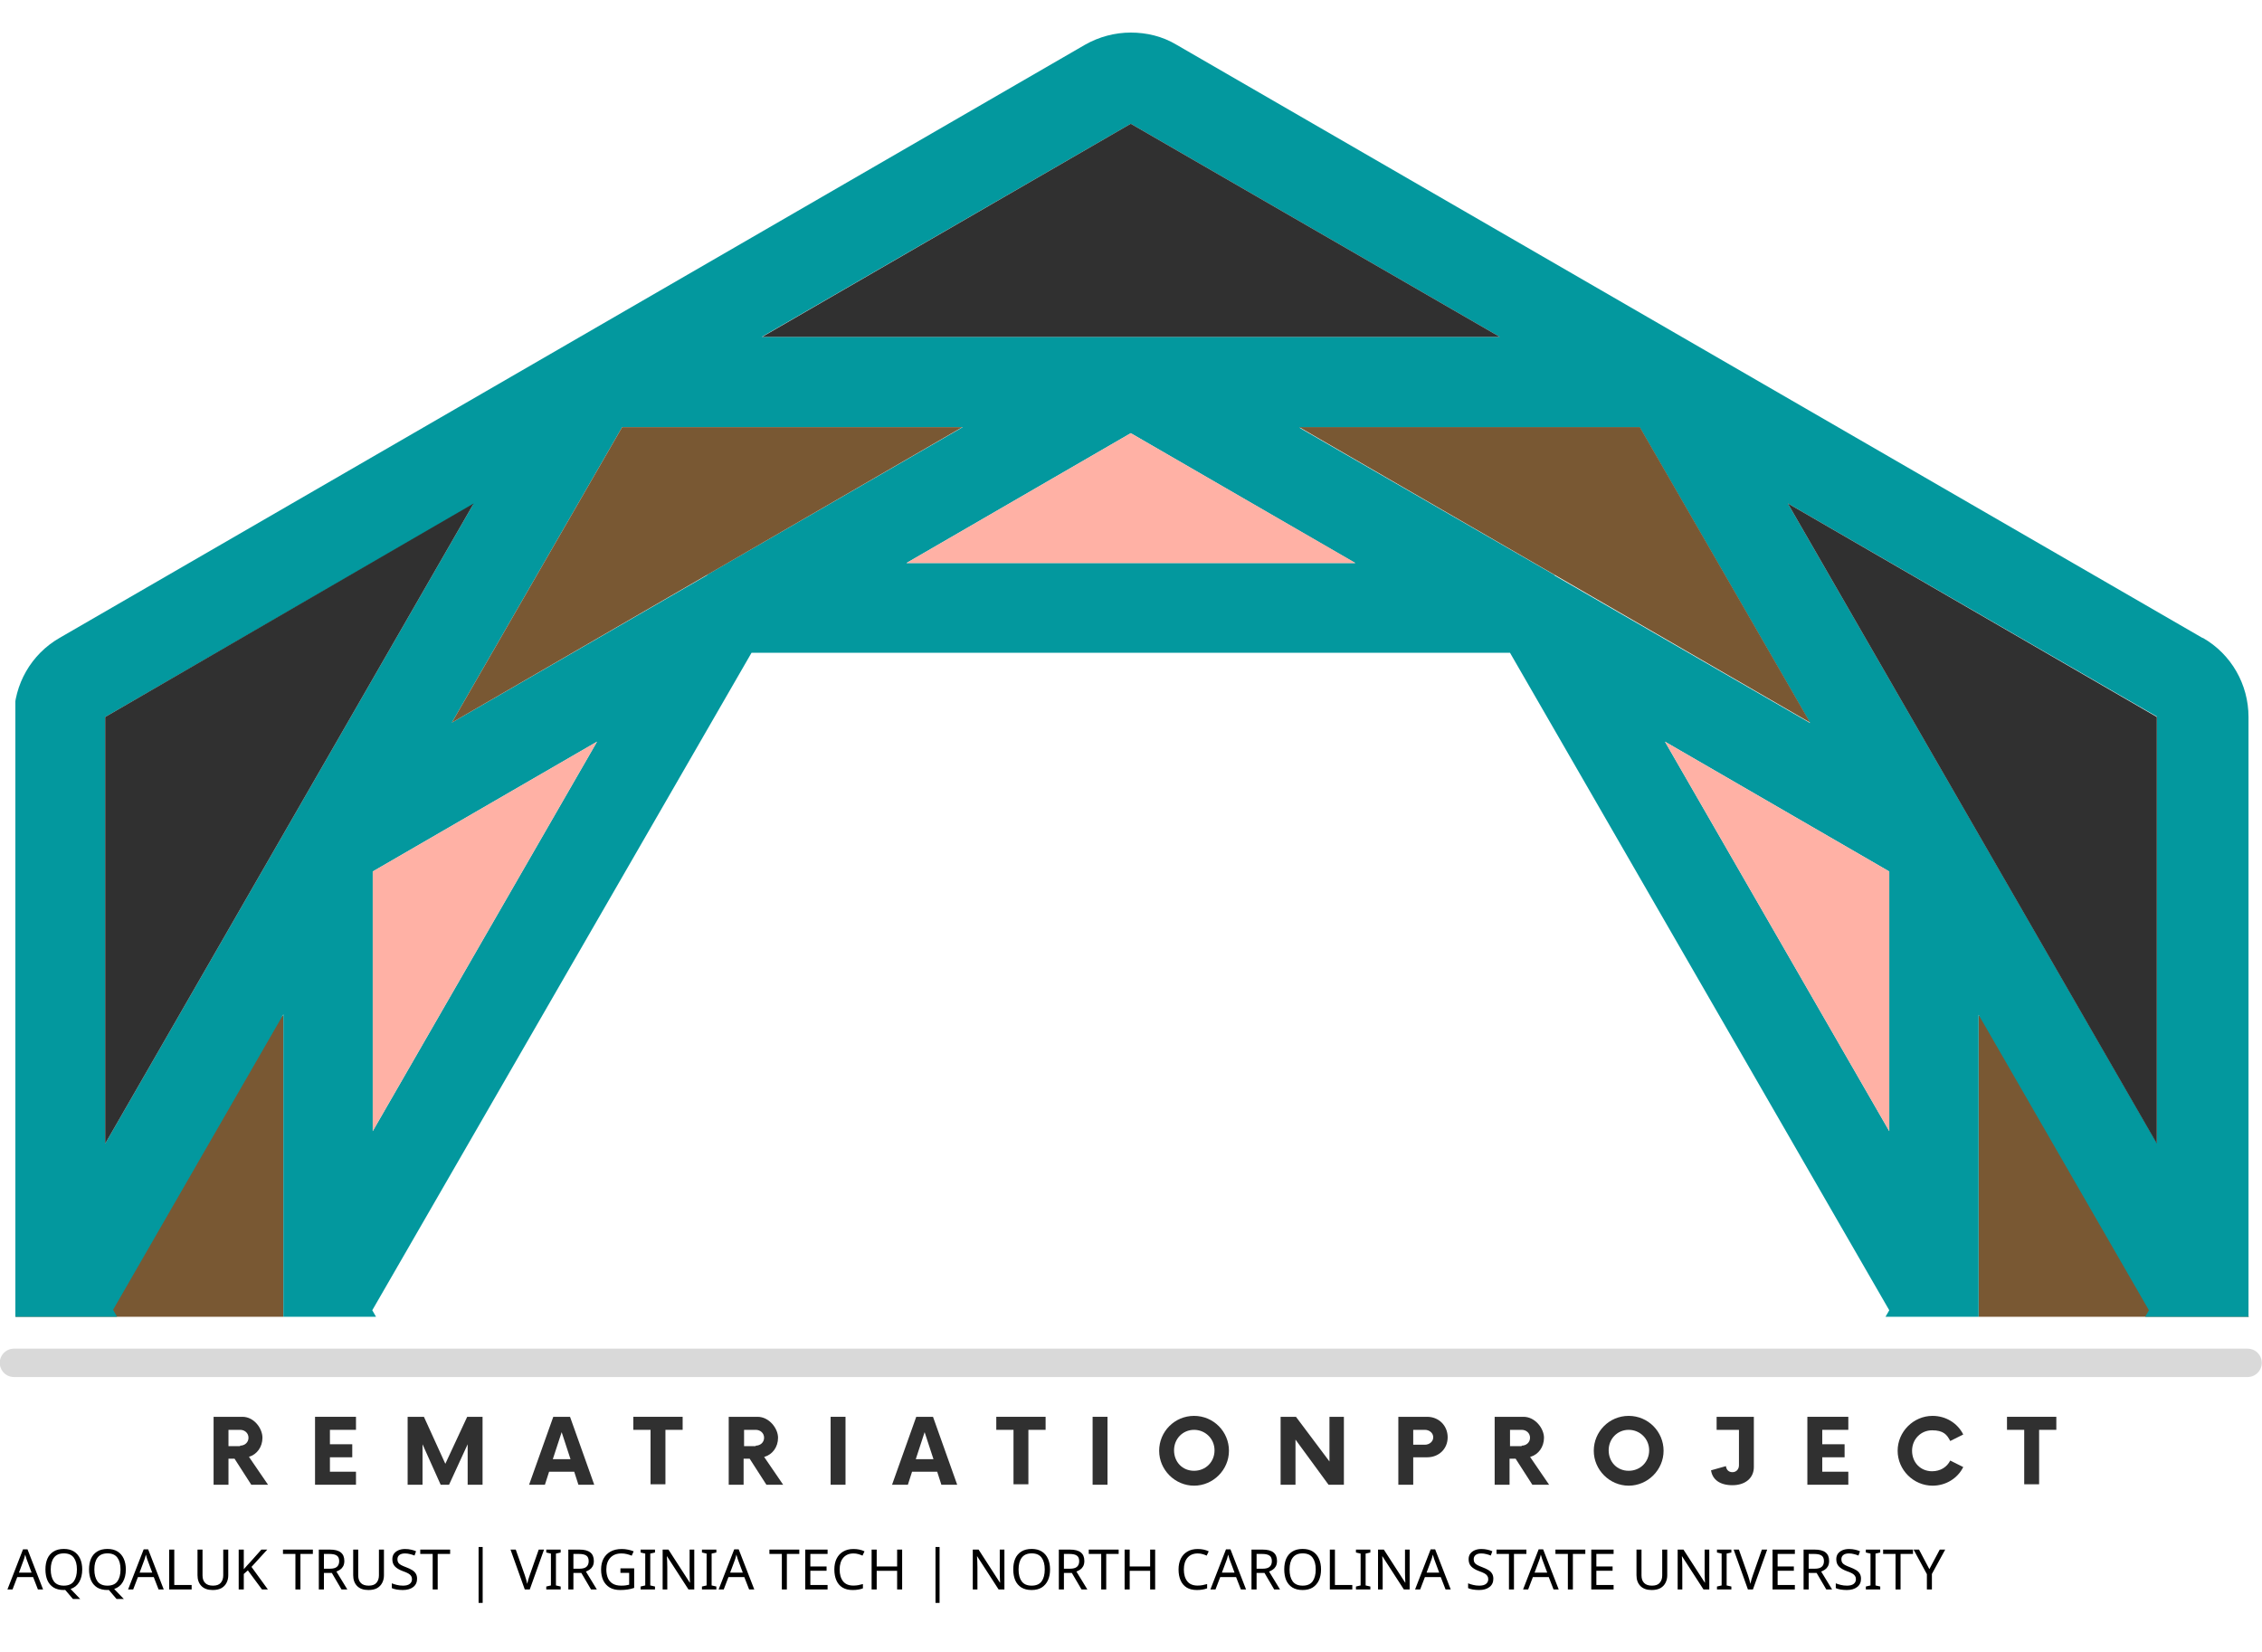
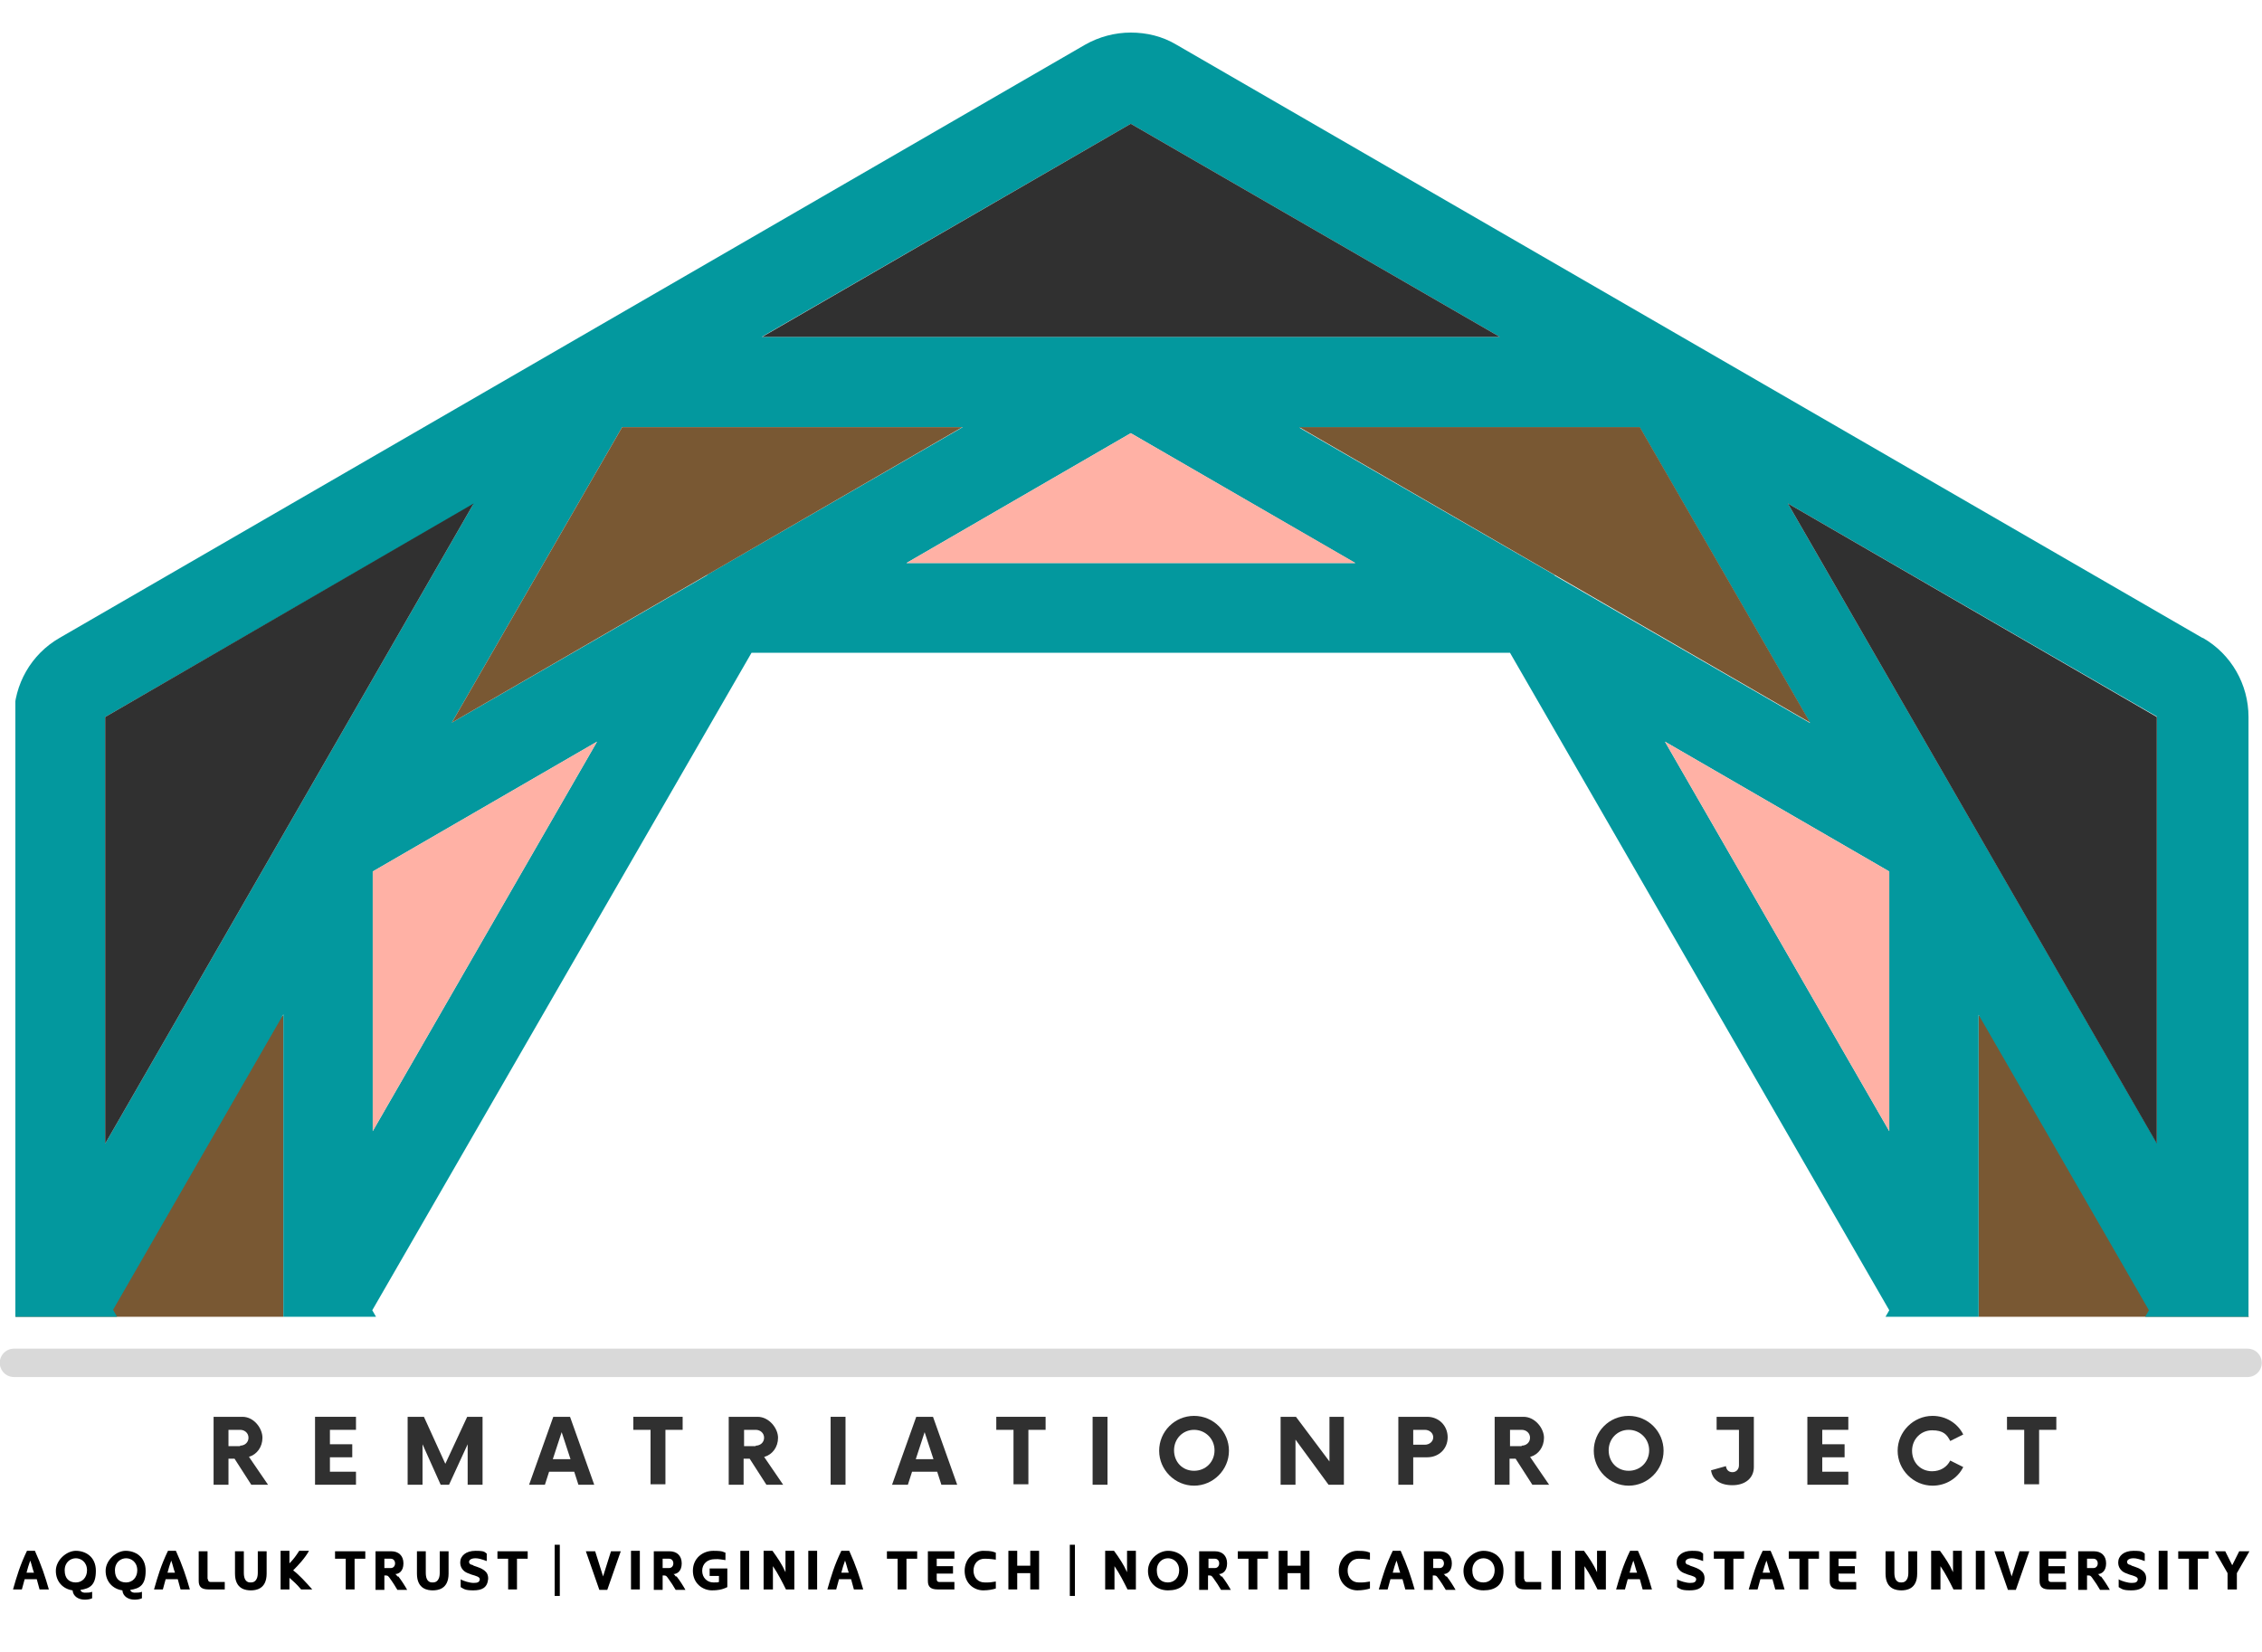
<svg xmlns="http://www.w3.org/2000/svg" id="Layer_1" version="1.1" viewBox="0 0 486.1 355">
  <defs>
    <style>
      .st0, .st1 {
        fill: none;
      }

      .st2 {
-         font-family: KyrialDisplayProBold, 'Kyrial Display Pro';
-         font-size: 12px;
-         letter-spacing: 0em;
+         fill: #ffb1a5;
      }

      .st3 {
-         fill: #ffb1a5;
+         fill: #03989e;
      }

      .st4 {
-         fill: #03989e;
+         fill: #303030;
      }

      .st5 {
-         fill: #303030;
-       }
- 
-       .st6 {
        fill: #795833;
      }

      .st1 {
        stroke: #d9d9d9;
        stroke-linecap: round;
        stroke-miterlimit: 20;
        stroke-width: 6.1px;
      }

-       .st7 {
+       .st6 {
        clip-path: url(#clippath);
      }
    </style>
    <clipPath id="clippath">
      <rect class="st0" x="3.3" y="7" width="480" height="276" />
    </clipPath>
  </defs>
-   <polygon class="st6" points="3.3 283 60.9 218.1 60.9 283 3.3 283" />
-   <polygon class="st6" points="425.2 218.1 425.2 283 483.3 283 425.2 218.1" />
-   <g class="st7">
-     <path class="st4" d="M473.3,137.1L252.8,9.6c-3-1.8-6.4-2.6-9.8-2.6s-6.8.9-9.8,2.6L12.8,137.1c-6.1,3.5-9.8,10-9.8,17v254.9c0,7,3.7,13.5,9.8,17l220.5,127.5c3,1.8,6.4,2.6,9.8,2.6s6.8-.9,9.8-2.6l220.5-127.5c6-3.5,9.8-10,9.8-17v-254.9c0-7-3.7-13.5-9.8-17ZM463.5,245.7l-79.3-137.5,79.3,45.8v91.7h0ZM80.1,187.3l48.2-27.9-48.2,83.7v-55.8ZM80.1,320l48.2,83.7-48.2-27.9v-55.8h0ZM324.5,422.9h-163l-81.5-141.3,81.5-141.3h163l81.5,141.3-81.5,141.3ZM291.3,442.1l-48.2,27.9-48.2-27.9h96.5,0ZM194.8,121l48.2-27.9,48.2,27.9h-96.5,0ZM406,243.1l-48.2-83.7,48.2,27.9v55.8ZM406,320v55.8l-48.2,27.9,48.2-83.7h0ZM334.1,123.6l-54.9-31.7h73.2l36.6,63.5-54.9-31.7h0ZM152,123.6l-54.9,31.7,36.6-63.5h73.2l-54.9,31.7h0ZM60.9,281.5v63.5l-36.6-63.5,36.6-63.5v63.5ZM206.8,471.3h-73.2l-36.6-63.5,109.8,63.5ZM334.1,439.5l54.9-31.7-36.6,63.5h-73.2l54.9-31.7h0ZM425.2,218.1l36.6,63.5-36.6,63.5v-126.9h0ZM243,26.6l79.3,45.8h-158.6l79.3-45.8h0ZM101.8,108.2L22.6,245.8v-91.7l79.3-45.8ZM22.6,317.3l79.3,137.5-79.3-45.8v-91.7h0ZM243,536.5l-79.3-45.8h158.6l-79.3,45.8h0ZM384.2,454.8l79.3-137.5v91.7l-79.3,45.9h0Z" />
+   <polygon class="st5" points="3.3 283 60.9 218.1 60.9 283 3.3 283" />
+   <polygon class="st5" points="425.2 218.1 425.2 283 483.3 283 425.2 218.1" />
+   <g class="st6">
+     <path class="st3" d="M473.3,137.1L252.8,9.6c-3-1.8-6.4-2.6-9.8-2.6s-6.8.9-9.8,2.6L12.8,137.1c-6.1,3.5-9.8,10-9.8,17v254.9c0,7,3.7,13.5,9.8,17l220.5,127.5c3,1.8,6.4,2.6,9.8,2.6s6.8-.9,9.8-2.6l220.5-127.5c6-3.5,9.8-10,9.8-17v-254.9c0-7-3.7-13.5-9.8-17ZM463.5,245.7l-79.3-137.5,79.3,45.8v91.7h0ZM80.1,187.3l48.2-27.9-48.2,83.7v-55.8ZM80.1,320l48.2,83.7-48.2-27.9v-55.8h0ZM324.5,422.9h-163l-81.5-141.3,81.5-141.3h163l81.5,141.3-81.5,141.3ZM291.3,442.1l-48.2,27.9-48.2-27.9h96.5,0ZM194.8,121l48.2-27.9,48.2,27.9h-96.5,0ZM406,243.1l-48.2-83.7,48.2,27.9v55.8ZM406,320v55.8l-48.2,27.9,48.2-83.7h0ZM334.1,123.6l-54.9-31.7h73.2l36.6,63.5-54.9-31.7h0ZM152,123.6l-54.9,31.7,36.6-63.5h73.2l-54.9,31.7h0ZM60.9,281.5v63.5l-36.6-63.5,36.6-63.5v63.5ZM206.8,471.3h-73.2l-36.6-63.5,109.8,63.5ZM334.1,439.5l54.9-31.7-36.6,63.5h-73.2l54.9-31.7h0ZM425.2,218.1l36.6,63.5-36.6,63.5v-126.9h0ZM243,26.6l79.3,45.8h-158.6l79.3-45.8h0ZM101.8,108.2L22.6,245.8v-91.7l79.3-45.8ZM22.6,317.3l79.3,137.5-79.3-45.8v-91.7h0ZM243,536.5l-79.3-45.8h158.6l-79.3,45.8h0ZM384.2,454.8l79.3-137.5v91.7l-79.3,45.9h0Z" />
  </g>
-   <polygon class="st3" points="128.3 159.4 80.1 243.1 80.1 187.3 128.3 159.4" />
-   <polygon class="st3" points="194.8 121 243 93.1 291.3 121 194.8 121" />
-   <polygon class="st3" points="357.8 159.4 406 243.1 406 187.3 357.8 159.4" />
-   <polygon class="st6" points="206.8 91.8 97.1 155.3 133.7 91.8 206.8 91.8" />
-   <polygon class="st6" points="279.2 91.8 389 155.3 352.4 91.8 279.2 91.8" />
-   <polygon class="st5" points="22.6 245.8 22.6 154.1 101.8 108.2 22.6 245.8" />
-   <polygon class="st5" points="163.8 72.4 243 26.6 322.3 72.4 163.8 72.4" />
-   <polygon class="st5" points="384.2 108.2 463.5 245.8 463.5 154.1 384.2 108.2" />
+   <polygon class="st2" points="128.3 159.4 80.1 243.1 80.1 187.3 128.3 159.4" />
+   <polygon class="st2" points="194.8 121 243 93.1 291.3 121 194.8 121" />
+   <polygon class="st2" points="357.8 159.4 406 243.1 406 187.3 357.8 159.4" />
+   <polygon class="st5" points="206.8 91.8 97.1 155.3 133.7 91.8 206.8 91.8" />
+   <polygon class="st5" points="279.2 91.8 389 155.3 352.4 91.8 279.2 91.8" />
+   <polygon class="st4" points="22.6 245.8 22.6 154.1 101.8 108.2 22.6 245.8" />
+   <polygon class="st4" points="163.8 72.4 243 26.6 322.3 72.4 163.8 72.4" />
+   <polygon class="st4" points="384.2 108.2 463.5 245.8 463.5 154.1 384.2 108.2" />
  <path class="st1" d="M3,292.9h480" />
-   <path class="st5" d="M53.5,313.1c1.7-.5,2.9-2.1,2.9-4.1s-1.8-4.5-4.3-4.5h-6.2v14.6h3.2v-5.6h1.3l3.6,5.6h3.6l-4.1-6h0ZM51.6,310.8h-2.5v-3.5h2.5c1,0,1.8.7,1.8,1.7s-.8,1.7-1.8,1.7h0Z" />
-   <path class="st5" d="M76.5,307.3v-2.8h-8.8v14.6h8.8v-2.8h-5.6v-3.1h4.8v-2.8h-4.8v-3.1h5.6Z" />
-   <path class="st5" d="M100.4,304.5l-4.7,10.1-4.6-10.1h-3.5v14.6h3.2v-8.7l3.9,8.7h1.8l4-8.7v8.7h3.2v-14.6h-3.4,0Z" />
-   <path class="st5" d="M124.3,319.1h3.4l-5.2-14.6h-3.6l-5.2,14.6h3.4l.9-2.8h5.4s.9,2.8.9,2.8ZM118.8,313.6l1.9-5.8,1.9,5.8h-3.7Z" />
-   <path class="st5" d="M146.6,304.5h-10.5v2.8h3.7v11.7h3.2v-11.7h3.7v-2.8h0Z" />
-   <path class="st5" d="M164.3,313.1c1.7-.5,2.9-2.1,2.9-4.1s-1.9-4.5-4.4-4.5h-6.2v14.6h3.2v-5.6h1.3l3.6,5.6h3.6l-4.1-6h0ZM162.4,310.8h-2.5v-3.5h2.5c1,0,1.8.7,1.8,1.7s-.8,1.7-1.8,1.7h0Z" />
-   <path class="st5" d="M178.5,319.1h3.2v-14.6h-3.2v14.6Z" />
-   <path class="st5" d="M202.3,319.1h3.4l-5.2-14.6h-3.6l-5.2,14.6h3.4l.9-2.8h5.4l.9,2.8h0ZM196.8,313.6l1.9-5.8,1.9,5.8h-3.7,0Z" />
-   <path class="st5" d="M224.6,304.5h-10.5v2.8h3.7v11.7h3.2v-11.7h3.7v-2.8h0Z" />
-   <path class="st5" d="M234.8,319.1h3.2v-14.6h-3.2v14.6Z" />
-   <path class="st5" d="M256.6,319.3c4.1,0,7.5-3.4,7.5-7.5s-3.3-7.5-7.5-7.5-7.5,3.4-7.5,7.5,3.4,7.5,7.5,7.5ZM256.6,316.1c-2.5,0-4.3-1.9-4.3-4.4s1.9-4.4,4.3-4.4,4.4,1.9,4.4,4.4-1.9,4.4-4.4,4.4Z" />
-   <path class="st5" d="M285.7,304.5v9.6l-7.2-9.6h-3.3v14.6h3.2v-9.7l7.1,9.7h3.3v-14.6h-3.2Z" />
-   <path class="st5" d="M306.7,304.5h-6.2v14.6h3.2v-5.9h3c2.5,0,4.4-1.8,4.4-4.3s-1.9-4.4-4.4-4.4h0ZM306.2,310.5h-2.5v-3.2h2.5c1,0,1.8.7,1.8,1.6s-.8,1.6-1.8,1.6Z" />
-   <path class="st5" d="M328.9,313.1c1.7-.5,2.9-2.1,2.9-4.1s-1.9-4.5-4.4-4.5h-6.2v14.6h3.2v-5.6h1.3l3.6,5.6h3.6l-4.1-6h0ZM327,310.8h-2.5v-3.5h2.5c1,0,1.8.7,1.8,1.7s-.8,1.7-1.8,1.7h0Z" />
-   <path class="st5" d="M350,319.3c4.1,0,7.5-3.4,7.5-7.5s-3.3-7.5-7.5-7.5-7.5,3.4-7.5,7.5,3.4,7.5,7.5,7.5ZM350,316.1c-2.5,0-4.3-1.9-4.3-4.4s1.9-4.4,4.3-4.4,4.4,1.9,4.4,4.4-1.9,4.4-4.4,4.4Z" />
-   <path class="st5" d="M376.9,304.5h-8v2.8h4.8v7.6c0,.9-.6,1.5-1.4,1.5s-1.3-.5-1.4-1.3l-3.2.9c.3,2,1.9,3.2,4.6,3.2s4.6-1.5,4.6-3.9v-10.8h0Z" />
-   <path class="st5" d="M397.2,307.3v-2.8h-8.8v14.6h8.8v-2.8h-5.6v-3.1h4.8v-2.8h-4.8v-3.1h5.6Z" />
-   <path class="st5" d="M415.3,319.3c2.9,0,5.4-1.6,6.6-4l-2.8-1.4c-.7,1.4-2.1,2.3-3.9,2.3-2.5,0-4.3-1.9-4.3-4.4s1.9-4.4,4.3-4.4,3.2.9,3.9,2.3l2.8-1.4c-1.2-2.4-3.7-4-6.6-4-4.1,0-7.5,3.4-7.5,7.5s3.4,7.5,7.5,7.5h0Z" />
-   <path class="st5" d="M441.8,304.5h-10.5v2.8h3.7v11.7h3.2v-11.7h3.7v-2.8Z" />
-   <text class="st2" transform="translate(1.6 341.6)">
-     <tspan x="0" y="0">AQQALUK TRUST | VIRGINIA TECH | NORTH CAROLINA STATE UNIVERSITY</tspan>
-   </text>
+   <path class="st4" d="M53.5,313.1c1.7-.5,2.9-2.1,2.9-4.1s-1.8-4.5-4.3-4.5h-6.2v14.6h3.2v-5.6h1.3l3.6,5.6h3.6l-4.1-6h0ZM51.6,310.8h-2.5v-3.5h2.5c1,0,1.8.7,1.8,1.7s-.8,1.7-1.8,1.7h0Z" />
+   <path class="st4" d="M76.5,307.3v-2.8h-8.8v14.6h8.8v-2.8h-5.6v-3.1h4.8v-2.8h-4.8v-3.1h5.6Z" />
+   <path class="st4" d="M100.4,304.5l-4.7,10.1-4.6-10.1h-3.5v14.6h3.2v-8.7l3.9,8.7h1.8l4-8.7v8.7h3.2v-14.6h-3.4,0Z" />
+   <path class="st4" d="M124.3,319.1h3.4l-5.2-14.6h-3.6l-5.2,14.6h3.4l.9-2.8h5.4s.9,2.8.9,2.8ZM118.8,313.6l1.9-5.8,1.9,5.8h-3.7Z" />
+   <path class="st4" d="M146.6,304.5h-10.5v2.8h3.7v11.7h3.2v-11.7h3.7v-2.8h0Z" />
+   <path class="st4" d="M164.3,313.1c1.7-.5,2.9-2.1,2.9-4.1s-1.9-4.5-4.4-4.5h-6.2v14.6h3.2v-5.6h1.3l3.6,5.6h3.6l-4.1-6h0ZM162.4,310.8h-2.5v-3.5h2.5c1,0,1.8.7,1.8,1.7s-.8,1.7-1.8,1.7h0Z" />
+   <path class="st4" d="M178.5,319.1h3.2v-14.6h-3.2v14.6Z" />
+   <path class="st4" d="M202.3,319.1h3.4l-5.2-14.6h-3.6l-5.2,14.6h3.4l.9-2.8h5.4l.9,2.8h0ZM196.8,313.6l1.9-5.8,1.9,5.8h-3.7,0Z" />
+   <path class="st4" d="M224.6,304.5h-10.5v2.8h3.7v11.7h3.2v-11.7h3.7v-2.8h0Z" />
+   <path class="st4" d="M234.8,319.1h3.2v-14.6h-3.2v14.6Z" />
+   <path class="st4" d="M256.6,319.3c4.1,0,7.5-3.4,7.5-7.5s-3.3-7.5-7.5-7.5-7.5,3.4-7.5,7.5,3.4,7.5,7.5,7.5ZM256.6,316.1c-2.5,0-4.3-1.9-4.3-4.4s1.9-4.4,4.3-4.4,4.4,1.9,4.4,4.4-1.9,4.4-4.4,4.4Z" />
+   <path class="st4" d="M285.7,304.5v9.6l-7.2-9.6h-3.3v14.6h3.2v-9.7l7.1,9.7h3.3v-14.6h-3.2Z" />
+   <path class="st4" d="M306.7,304.5h-6.2v14.6h3.2v-5.9h3c2.5,0,4.4-1.8,4.4-4.3s-1.9-4.4-4.4-4.4h0ZM306.2,310.5h-2.5v-3.2h2.5c1,0,1.8.7,1.8,1.6s-.8,1.6-1.8,1.6Z" />
+   <path class="st4" d="M328.9,313.1c1.7-.5,2.9-2.1,2.9-4.1s-1.9-4.5-4.4-4.5h-6.2v14.6h3.2v-5.6h1.3l3.6,5.6h3.6l-4.1-6h0ZM327,310.8h-2.5v-3.5h2.5c1,0,1.8.7,1.8,1.7s-.8,1.7-1.8,1.7h0Z" />
+   <path class="st4" d="M350,319.3c4.1,0,7.5-3.4,7.5-7.5s-3.3-7.5-7.5-7.5-7.5,3.4-7.5,7.5,3.4,7.5,7.5,7.5ZM350,316.1c-2.5,0-4.3-1.9-4.3-4.4s1.9-4.4,4.3-4.4,4.4,1.9,4.4,4.4-1.9,4.4-4.4,4.4Z" />
+   <path class="st4" d="M376.9,304.5h-8v2.8h4.8v7.6c0,.9-.6,1.5-1.4,1.5s-1.3-.5-1.4-1.3l-3.2.9c.3,2,1.9,3.2,4.6,3.2s4.6-1.5,4.6-3.9v-10.8h0Z" />
+   <path class="st4" d="M397.2,307.3v-2.8h-8.8v14.6h8.8v-2.8h-5.6v-3.1h4.8v-2.8h-4.8v-3.1h5.6Z" />
+   <path class="st4" d="M415.3,319.3c2.9,0,5.4-1.6,6.6-4l-2.8-1.4c-.7,1.4-2.1,2.3-3.9,2.3-2.5,0-4.3-1.9-4.3-4.4s1.9-4.4,4.3-4.4,3.2.9,3.9,2.3l2.8-1.4c-1.2-2.4-3.7-4-6.6-4-4.1,0-7.5,3.4-7.5,7.5s3.4,7.5,7.5,7.5h0Z" />
+   <path class="st4" d="M441.8,304.5h-10.5v2.8h3.7v11.7h3.2v-11.7h3.7v-2.8Z" />
+   <g>
+     <path d="M8.5,341.6c-.2-.7-.4-1.4-.6-2.2h-2.6c-.2.7-.4,1.5-.6,2.2h-1.9c.8-2.8,1.5-5.2,3-8.3h1.7c1.4,3.1,2.2,5.5,3,8.3h-1.9ZM5.7,338h1.6c-.3-.8-.5-1.8-.8-2.6-.3.8-.6,1.8-.8,2.6Z" />
+     <path d="M18.2,342.3c.6,0,1.2,0,1.6-.2v1.4c-.4.2-1,.3-1.6.3-1.3,0-2.5-.7-2.6-2h0c-2.1-.3-3.6-1.9-3.6-4.2s2.3-4.3,4.3-4.3,4.3,1.2,4.3,4.3-1.3,3.8-3.3,4.1c0,.3.4.6.9.6ZM18.7,337.5c0-1.8-1.3-2.6-2.4-2.6s-2.4.8-2.4,2.6,1,2.6,2.4,2.6,2.4-1.1,2.4-2.6Z" />
+     <path d="M28.9,342.3c.6,0,1.2,0,1.6-.2v1.4c-.4.2-1,.3-1.6.3-1.3,0-2.5-.7-2.6-2h0c-2.1-.3-3.6-1.9-3.6-4.2s2.3-4.3,4.3-4.3,4.3,1.2,4.3,4.3-1.3,3.8-3.3,4.1c0,.3.4.6.9.6ZM29.5,337.5c0-1.8-1.3-2.6-2.4-2.6s-2.4.8-2.4,2.6,1,2.6,2.4,2.6,2.4-1.1,2.4-2.6Z" />
+     <path d="M38.8,341.6c-.2-.7-.4-1.4-.6-2.2h-2.6c-.2.7-.4,1.5-.6,2.2h-1.9c.8-2.8,1.5-5.2,3-8.3h1.7c1.4,3.1,2.2,5.5,3,8.3h-1.9ZM36,338h1.6c-.3-.8-.5-1.8-.8-2.6-.3.8-.6,1.8-.8,2.6Z" />
+     <path d="M44.7,339.4c0,.3.1.6.6.6h3v1.6h-3.5c-1.4,0-2.1-.5-2.1-1.8v-6.4h1.9v6Z" />
+     <path d="M50.5,338.2v-4.8h1.9v4.6c0,2.2,1.2,2.1,1.5,2.1s1.5,0,1.5-2.1v-4.6h1.9v4.8c0,3.4-2.4,3.6-3.4,3.6s-3.4-.2-3.4-3.6Z" />
+     <path d="M64.7,341.6c-.8-1-1.7-1.8-2.5-2.5v2.5h-1.9v-8.3h1.9v2.7c.8-.8,1.4-1.6,2.1-2.7h2.1c-.8,1.5-2.3,3.1-3.4,4.2,1.2.9,2.6,2.4,4.1,4.1h-2.4Z" />
+     <path d="M74.3,341.6v-6.6h-2.3v-1.6h6.5v1.6h-2.3v6.6h-1.9Z" />
+     <path d="M85.6,338.8c.7.9,1.4,2,1.9,2.9h-2.1c-.4-.7-1.1-1.8-1.7-2.6-.3-.4-.4-.5-.8-.5h-.3v3.1h-1.9v-8.3h3.4c1.5,0,2.6.9,2.6,2.6s-1,2.3-1.8,2.3c.2,0,.5.5.5.5ZM84,337c.5,0,.9-.4.9-1s-.4-1-.9-1h-1.4v2h1.4Z" />
+     <path d="M89.6,338.2v-4.8h1.9v4.6c0,2.2,1.2,2.1,1.5,2.1s1.5,0,1.5-2.1v-4.6h1.9v4.8c0,3.4-2.4,3.6-3.4,3.6s-3.4-.2-3.4-3.6Z" />
+     <path d="M99.1,339.5c.6.3,1.8.7,2.7.7s1.2-.2,1.3-.7c.1-.6-.8-.8-1.8-1.1l-.5-.2c-1.9-.6-1.9-2.1-1.9-2.4,0-1.4,1.2-2.5,3.3-2.5s1.9.3,2.4.6v1.6c-1.1-.4-1.8-.6-2.4-.6-1,0-1.4.4-1.4.8,0,0,0,.5.6.6.1,0,.3.1.4.2,1.8.6,3.2,1.1,3.1,2.9-.2,1.9-1.4,2.4-3.2,2.4s-2-.3-2.7-.7v-1.7Z" />
+     <path d="M109.2,341.6v-6.6h-2.3v-1.6h6.5v1.6h-2.3v6.6h-1.9Z" />
+     <path d="M119.2,343v-11h1.1v11h-1.1Z" />
+     <path d="M131.4,333.4h2l-2.9,8.3h-1.7l-2.9-8.3h2l1.7,5.4,1.7-5.4Z" />
+     <path d="M135.6,341.6v-8.3h1.9v8.3h-1.9Z" />
+     <path d="M145.4,338.8c.7.9,1.4,2,1.9,2.9h-2.1c-.4-.7-1.1-1.8-1.7-2.6-.3-.4-.4-.5-.8-.5h-.3v3.1h-1.9v-8.3h3.4c1.5,0,2.6.9,2.6,2.6s-1,2.3-1.8,2.3c.2,0,.5.5.5.5ZM143.8,337c.5,0,.9-.4.9-1s-.4-1-.9-1h-1.4v2h1.4Z" />
+     <path d="M156.3,341.1c-1.2.6-2.2.7-3.3.7-2,0-4.1-1.5-4.1-4.2s2.1-4.3,4.4-4.3,2.1.3,2.6.4v1.6c-1.8-.3-1.9-.2-2.3-.2-1.6,0-2.7,1-2.7,2.5s1.1,2.5,2.4,2.5.6,0,1.2-.1v-1.3h-2v-1.6h3.8v4.1Z" />
+     <path d="M159.1,341.6v-8.3h1.9v8.3h-1.9Z" />
+     <path d="M164.1,341.6v-8.3h1.9c1.1,1.5,2.1,3,2.8,4.6v-4.6h1.9v8.3h-1.8c-.8-1.6-1.7-3.4-2.8-5v5h-1.9Z" />
+     <path d="M173.7,341.6v-8.3h1.9v8.3h-1.9Z" />
+     <path d="M183.5,341.6c-.2-.7-.4-1.4-.6-2.2h-2.6c-.2.7-.4,1.5-.6,2.2h-1.9c.8-2.8,1.5-5.2,3-8.3h1.7c1.4,3.1,2.2,5.5,3,8.3h-1.9ZM180.8,338h1.6c-.3-.8-.5-1.8-.8-2.6-.3.8-.6,1.8-.8,2.6Z" />
+     <path d="M192.9,341.6v-6.6h-2.3v-1.6h6.5v1.6h-2.3v6.6h-1.9Z" />
+     <path d="M201.3,339.4c0,.3.1.6.6.6h3.2v1.6h-3.6c-1.4,0-2.1-.5-2.1-1.8v-6.4h5.7v1.6h-3.8v1.6h3.5v1.6h-3.5v1.2Z" />
+     <path d="M209.2,337.5c0,1.6,1,2.6,2.4,2.6s1,0,2.4-.2v1.5c-.6.2-1.6.4-2.7.4-2,0-4-1.5-4-4.2s2.1-4.3,4-4.3,2.1.2,2.7.4v1.5c-1.4-.2-2-.2-2.4-.2-1.4,0-2.4,1-2.4,2.6h0Z" />
+     <path d="M216.7,341.6v-8.3h1.9v3.2h2.8v-3.2h1.9v8.3h-1.9v-3.5h-2.8v3.5h-1.9Z" />
+     <path d="M229.9,343v-11h1.1v11h-1.1Z" />
+     <path d="M237.5,341.6v-8.3h1.9c1.1,1.5,2.1,3,2.8,4.6v-4.6h1.9v8.3h-1.8c-.8-1.6-1.7-3.4-2.8-5v5h-1.9Z" />
+     <path d="M251,341.8c-2.5,0-4.3-1.7-4.3-4.2s2.3-4.3,4.3-4.3,4.3,1.2,4.3,4.3-1.8,4.2-4.3,4.2ZM253.4,337.5c0-1.8-1.3-2.6-2.4-2.6s-2.4.8-2.4,2.6,1,2.6,2.4,2.6,2.4-1.1,2.4-2.6Z" />
+     <path d="M262.6,338.8c.7.9,1.4,2,1.9,2.9h-2.1c-.4-.7-1.1-1.8-1.7-2.6-.3-.4-.4-.5-.8-.5h-.3v3.1h-1.9v-8.3h3.4c1.5,0,2.6.9,2.6,2.6s-1,2.3-1.8,2.3c.2,0,.5.5.5.5ZM261.1,337c.5,0,.9-.4.9-1s-.4-1-.9-1h-1.4v2h1.4Z" />
+     <path d="M268.3,341.6v-6.6h-2.3v-1.6h6.5v1.6h-2.3v6.6h-1.9Z" />
+     <path d="M274.8,341.6v-8.3h1.9v3.2h2.8v-3.2h1.9v8.3h-1.9v-3.5h-2.8v3.5h-1.9Z" />
+     <path d="M289.6,337.5c0,1.6,1,2.6,2.4,2.6s1,0,2.4-.2v1.5c-.6.2-1.6.4-2.7.4-2,0-4-1.5-4-4.2s2.1-4.3,4-4.3,2.1.2,2.7.4v1.5c-1.4-.2-2-.2-2.4-.2-1.4,0-2.4,1-2.4,2.6h0Z" />
+     <path d="M302,341.6c-.2-.7-.4-1.4-.6-2.2h-2.6c-.2.7-.4,1.5-.6,2.2h-1.9c.8-2.8,1.5-5.2,3-8.3h1.7c1.4,3.1,2.2,5.5,3,8.3h-1.9ZM299.3,338h1.6c-.3-.8-.5-1.8-.8-2.6-.3.8-.6,1.8-.8,2.6Z" />
+     <path d="M310.9,338.8c.7.9,1.4,2,1.9,2.9h-2.1c-.4-.7-1.1-1.8-1.7-2.6-.3-.4-.4-.5-.8-.5h-.3v3.1h-1.9v-8.3h3.4c1.5,0,2.6.9,2.6,2.6s-1,2.3-1.8,2.3c.2,0,.5.5.5.5ZM309.4,337c.5,0,.9-.4.9-1s-.4-1-.9-1h-1.4v2h1.4Z" />
+     <path d="M318.8,341.8c-2.5,0-4.3-1.7-4.3-4.2s2.3-4.3,4.3-4.3,4.3,1.2,4.3,4.3-1.8,4.2-4.3,4.2ZM321.2,337.5c0-1.8-1.3-2.6-2.4-2.6s-2.4.8-2.4,2.6,1,2.6,2.4,2.6,2.4-1.1,2.4-2.6Z" />
+     <path d="M327.6,339.4c0,.3.1.6.6.6h3v1.6h-3.5c-1.4,0-2.1-.5-2.1-1.8v-6.4h1.9v6Z" />
+     <path d="M333.5,341.6v-8.3h1.9v8.3h-1.9Z" />
+     <path d="M338.5,341.6v-8.3h1.9c1.1,1.5,2.1,3,2.8,4.6v-4.6h1.9v8.3h-1.8c-.8-1.6-1.7-3.4-2.8-5v5h-1.9Z" />
+     <path d="M353,341.6c-.2-.7-.4-1.4-.6-2.2h-2.6c-.2.7-.4,1.5-.6,2.2h-1.9c.8-2.8,1.5-5.2,3-8.3h1.7c1.4,3.1,2.2,5.5,3,8.3h-1.9ZM350.2,338h1.6c-.3-.8-.5-1.8-.8-2.6-.3.8-.6,1.8-.8,2.6Z" />
+     <path d="M360.5,339.5c.6.3,1.8.7,2.7.7s1.2-.2,1.3-.7c.1-.6-.8-.8-1.8-1.1l-.5-.2c-1.9-.6-1.9-2.1-1.9-2.4,0-1.4,1.2-2.5,3.3-2.5s1.9.3,2.4.6v1.6c-1.1-.4-1.8-.6-2.4-.6-1,0-1.4.4-1.4.8,0,0,0,.5.6.6.1,0,.3.1.4.2,1.8.6,3.2,1.1,3.1,2.9-.2,1.9-1.4,2.4-3.2,2.4s-2-.3-2.7-.7v-1.7Z" />
+     <path d="M370.6,341.6v-6.6h-2.3v-1.6h6.5v1.6h-2.3v6.6h-1.9Z" />
+     <path d="M381.5,341.6c-.2-.7-.4-1.4-.6-2.2h-2.6c-.2.7-.4,1.5-.6,2.2h-1.9c.8-2.8,1.5-5.2,3-8.3h1.7c1.4,3.1,2.2,5.5,3,8.3h-1.9ZM378.8,338h1.6c-.3-.8-.5-1.8-.8-2.6-.3.8-.6,1.8-.8,2.6Z" />
+     <path d="M386.7,341.6v-6.6h-2.3v-1.6h6.5v1.6h-2.3v6.6h-1.9Z" />
+     <path d="M395.1,339.4c0,.3.1.6.6.6h3.2v1.6h-3.6c-1.4,0-2.1-.5-2.1-1.8v-6.4h5.7v1.6h-3.8v1.6h3.5v1.6h-3.5v1.2Z" />
+     <path d="M405.2,338.2v-4.8h1.9v4.6c0,2.2,1.2,2.1,1.5,2.1s1.5,0,1.5-2.1v-4.6h1.9v4.8c0,3.4-2.4,3.6-3.4,3.6s-3.4-.2-3.4-3.6Z" />
+     <path d="M415,341.6v-8.3h1.9c1.1,1.5,2.1,3,2.8,4.6v-4.6h1.9v8.3h-1.8c-.8-1.6-1.7-3.4-2.8-5v5h-1.9Z" />
+     <path d="M424.6,341.6v-8.3h1.9v8.3h-1.9Z" />
+     <path d="M434.1,333.4h2l-2.9,8.3h-1.7l-2.9-8.3h2l1.7,5.4,1.7-5.4Z" />
+     <path d="M440.2,339.4c0,.3.1.6.6.6h3.2v1.6h-3.6c-1.4,0-2.1-.5-2.1-1.8v-6.4h5.7v1.6h-3.8v1.6h3.5v1.6h-3.5v1.2Z" />
+     <path d="M451.5,338.8c.7.9,1.4,2,1.9,2.9h-2.1c-.4-.7-1.1-1.8-1.7-2.6-.3-.4-.4-.5-.8-.5h-.3v3.1h-1.9v-8.3h3.4c1.5,0,2.6.9,2.6,2.6s-1,2.3-1.8,2.3c.2,0,.5.5.5.5ZM449.9,337c.5,0,.9-.4.9-1s-.4-1-.9-1h-1.4v2h1.4Z" />
+     <path d="M455.4,339.5c.6.3,1.8.7,2.7.7s1.2-.2,1.3-.7c.1-.6-.8-.8-1.8-1.1l-.5-.2c-1.9-.6-1.9-2.1-1.9-2.4,0-1.4,1.2-2.5,3.3-2.5s1.9.3,2.4.6v1.6c-1.1-.4-1.8-.6-2.4-.6-1,0-1.4.4-1.4.8,0,0,0,.5.6.6.1,0,.3.1.4.2,1.8.6,3.2,1.1,3.1,2.9-.2,1.9-1.4,2.4-3.2,2.4s-2-.3-2.7-.7v-1.7Z" />
+     <path d="M463.9,341.6v-8.3h1.9v8.3h-1.9Z" />
+     <path d="M470.4,341.6v-6.6h-2.3v-1.6h6.5v1.6h-2.3v6.6h-1.9Z" />
+     <path d="M480.6,341.6h-1.9v-3.5l-2.7-4.7h2.2l1.5,3,1.5-3h2.2l-2.7,4.7v3.5Z" />
+   </g>
</svg>
